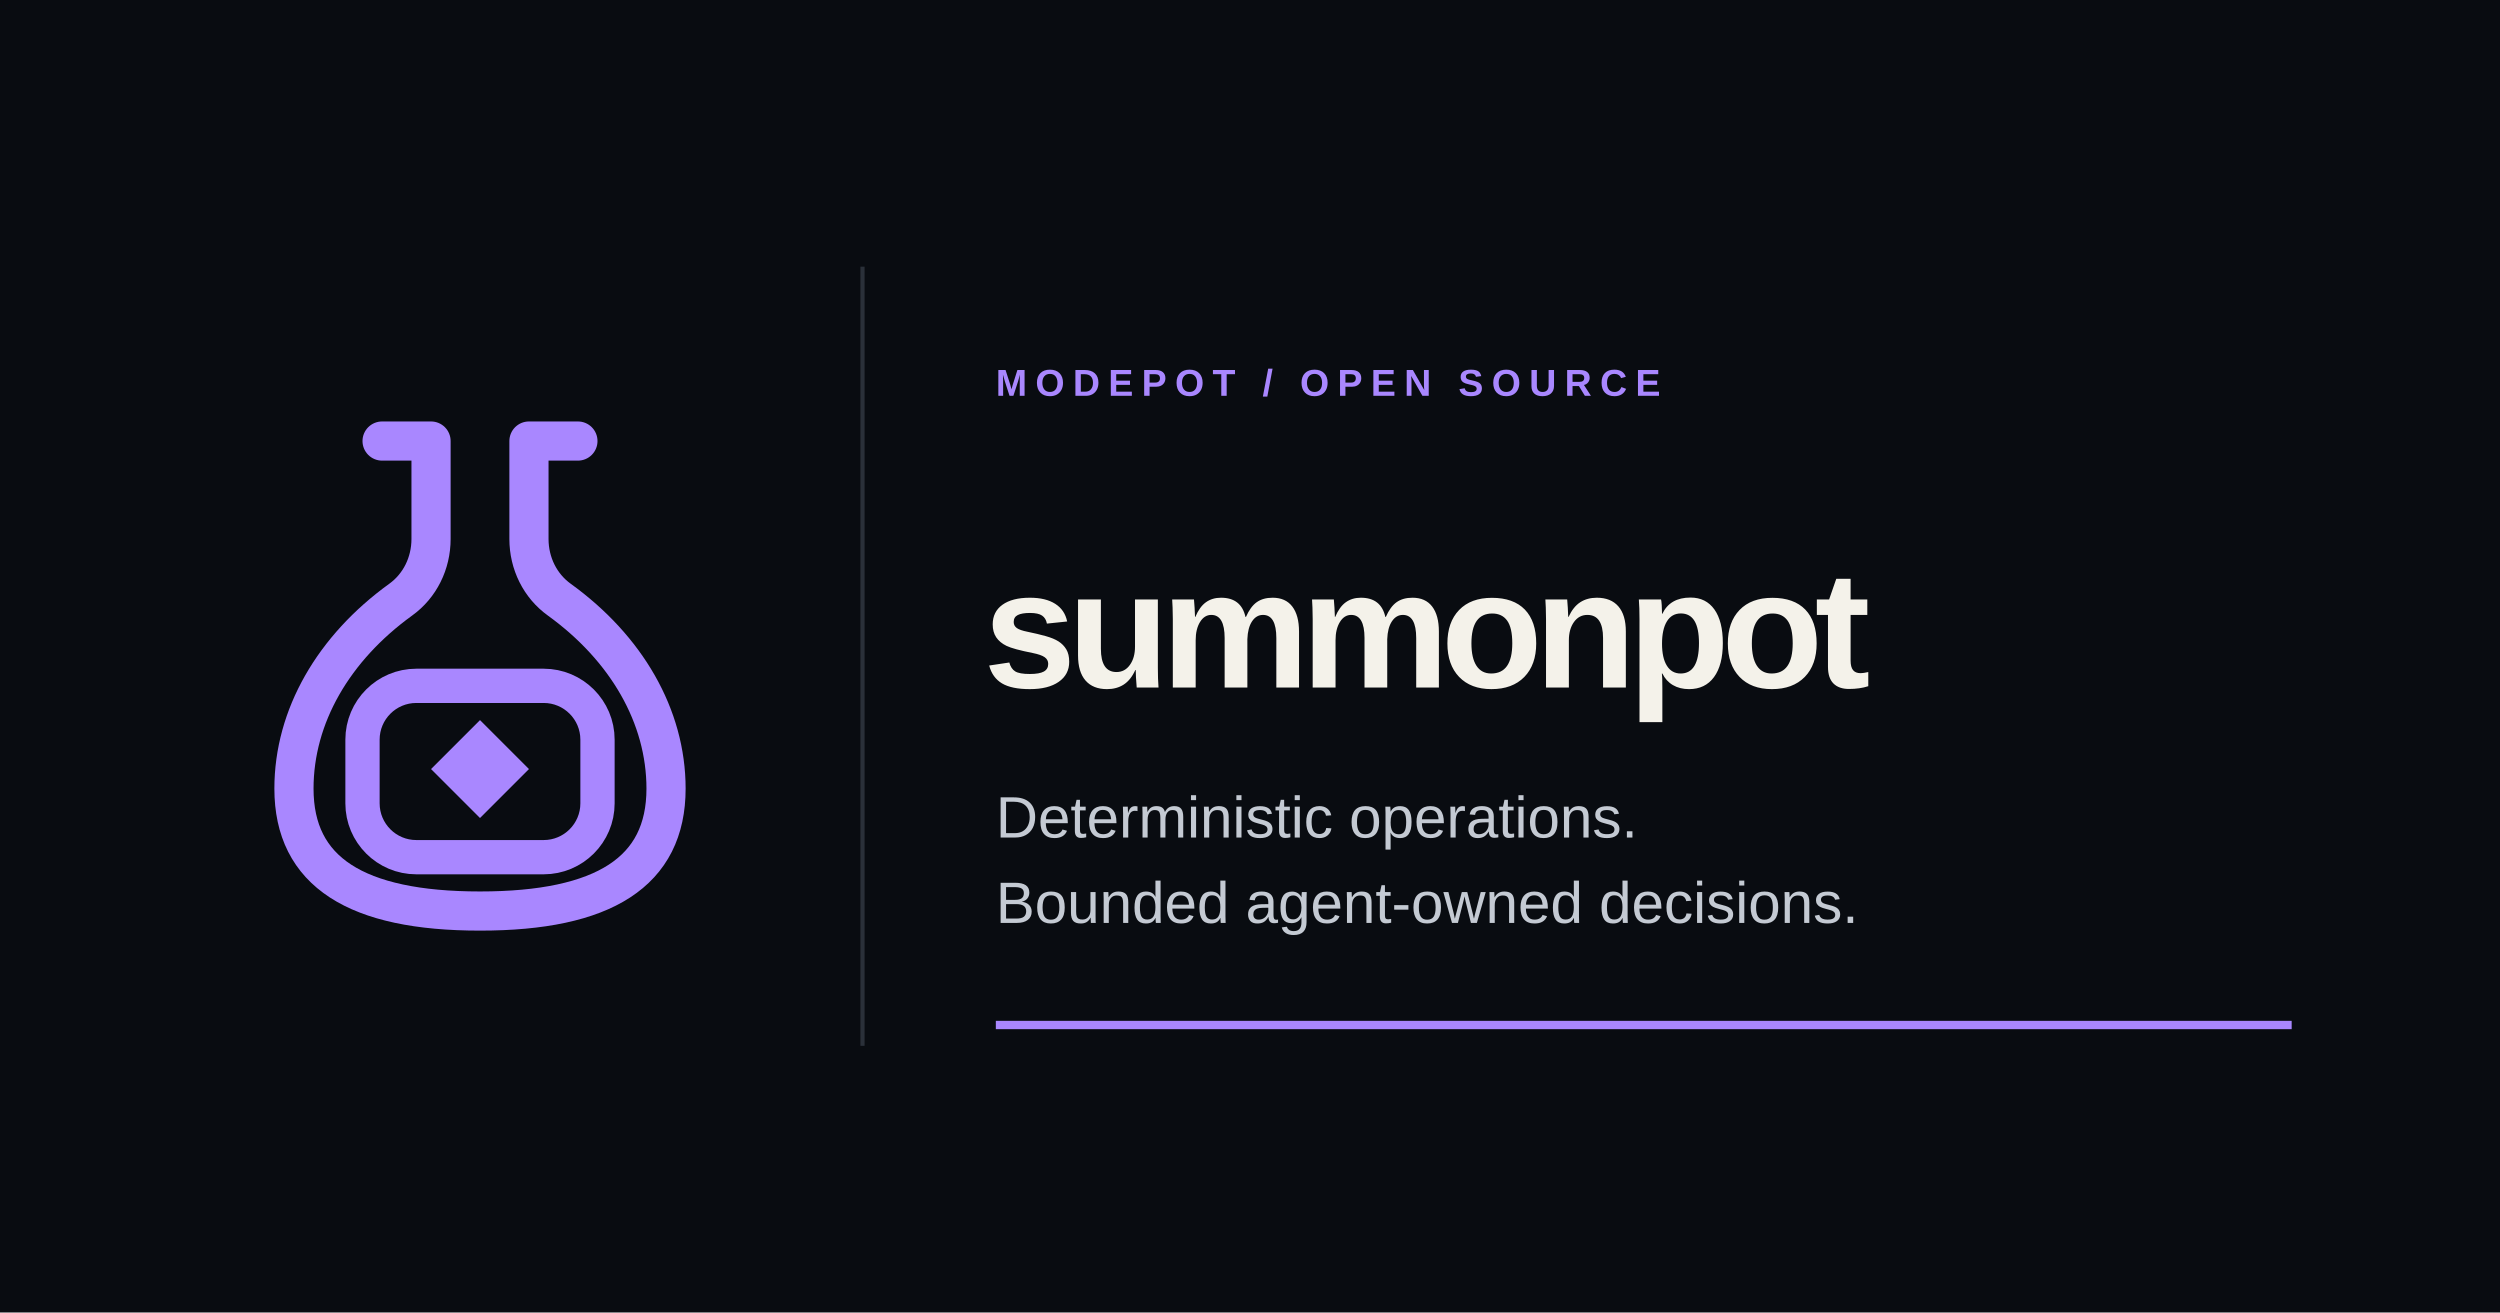
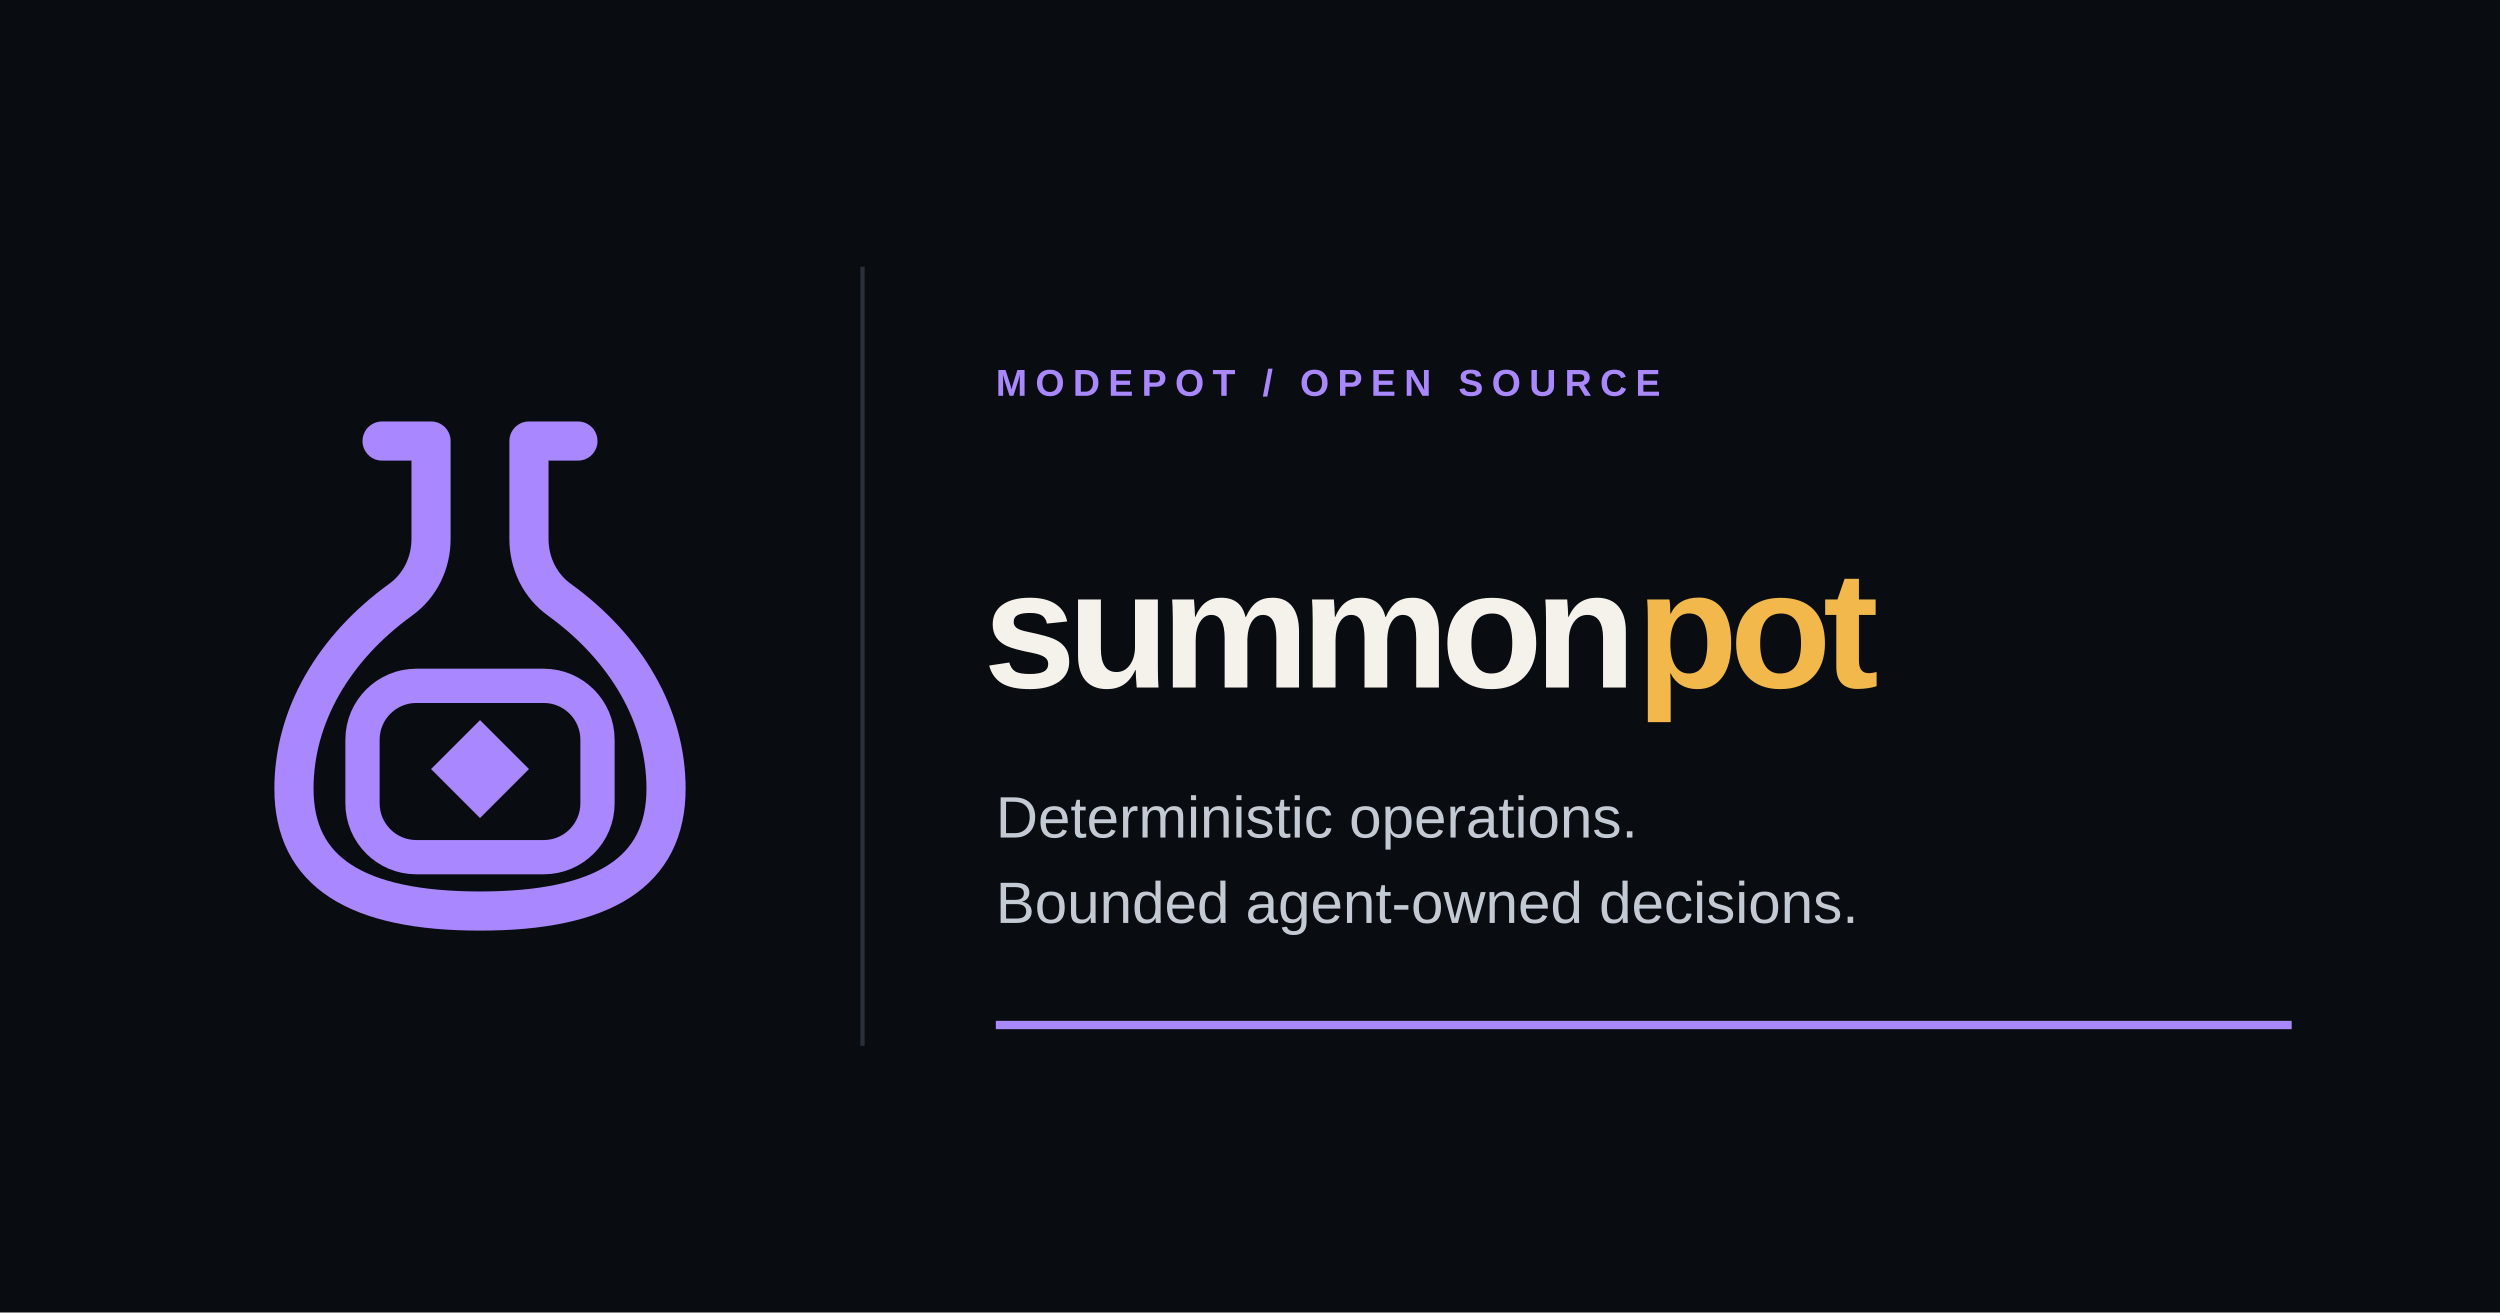
<svg xmlns="http://www.w3.org/2000/svg" width="1200" height="630" viewBox="0 0 1200 630" role="img" aria-labelledby="title desc">
  <rect width="1200" height="630" fill="#090C11" />
  <line x1="414" y1="128" x2="414" y2="502" stroke="#2A3039" stroke-width="2" />
  <g transform="translate(80 160) scale(2.35)">
    <path d="M44 22h10v20c0 5-2.3 9.6-6.2 12.4C34.1 64.3 26 78.2 26 93c0 17 12.7 25 38 25s38-8 38-25c0-14.8-8.1-28.7-21.8-38.6C76.3 51.6 74 47 74 42V22h10" fill="none" stroke="#A987FF" stroke-width="8" stroke-linecap="round" stroke-linejoin="round" />
    <rect x="40" y="72" width="48" height="35" rx="11" fill="none" stroke="#A987FF" stroke-width="7" />
    <path d="M64 79l10 10-10 10-10-10z" fill="#A987FF" />
  </g>
  <text x="478" y="190" fill="#A987FF" font-family="Arial, Helvetica, sans-serif" font-size="18" font-weight="700" letter-spacing="4">MODEPOT / OPEN SOURCE</text>
-   <text x="472" y="330" fill="#F4F2EA" font-family="Arial, Helvetica, sans-serif" font-size="80" font-weight="700" letter-spacing="-4">summonpot</text>
+   <text x="472" y="330" fill="#F4F2EA" font-family="Arial, Helvetica, sans-serif" font-size="80" font-weight="700" letter-spacing="-4">summon<tspan fill="#F2B84B">pot</tspan>
+   </text>
  <text x="478" y="402" fill="#C4CAD3" font-family="Arial, Helvetica, sans-serif" font-size="28" font-weight="400">Deterministic operations.</text>
  <text x="478" y="443" fill="#C4CAD3" font-family="Arial, Helvetica, sans-serif" font-size="28" font-weight="400">Bounded agent-owned decisions.</text>
  <line x1="478" y1="492" x2="1100" y2="492" stroke="#A987FF" stroke-width="4" />
</svg>
